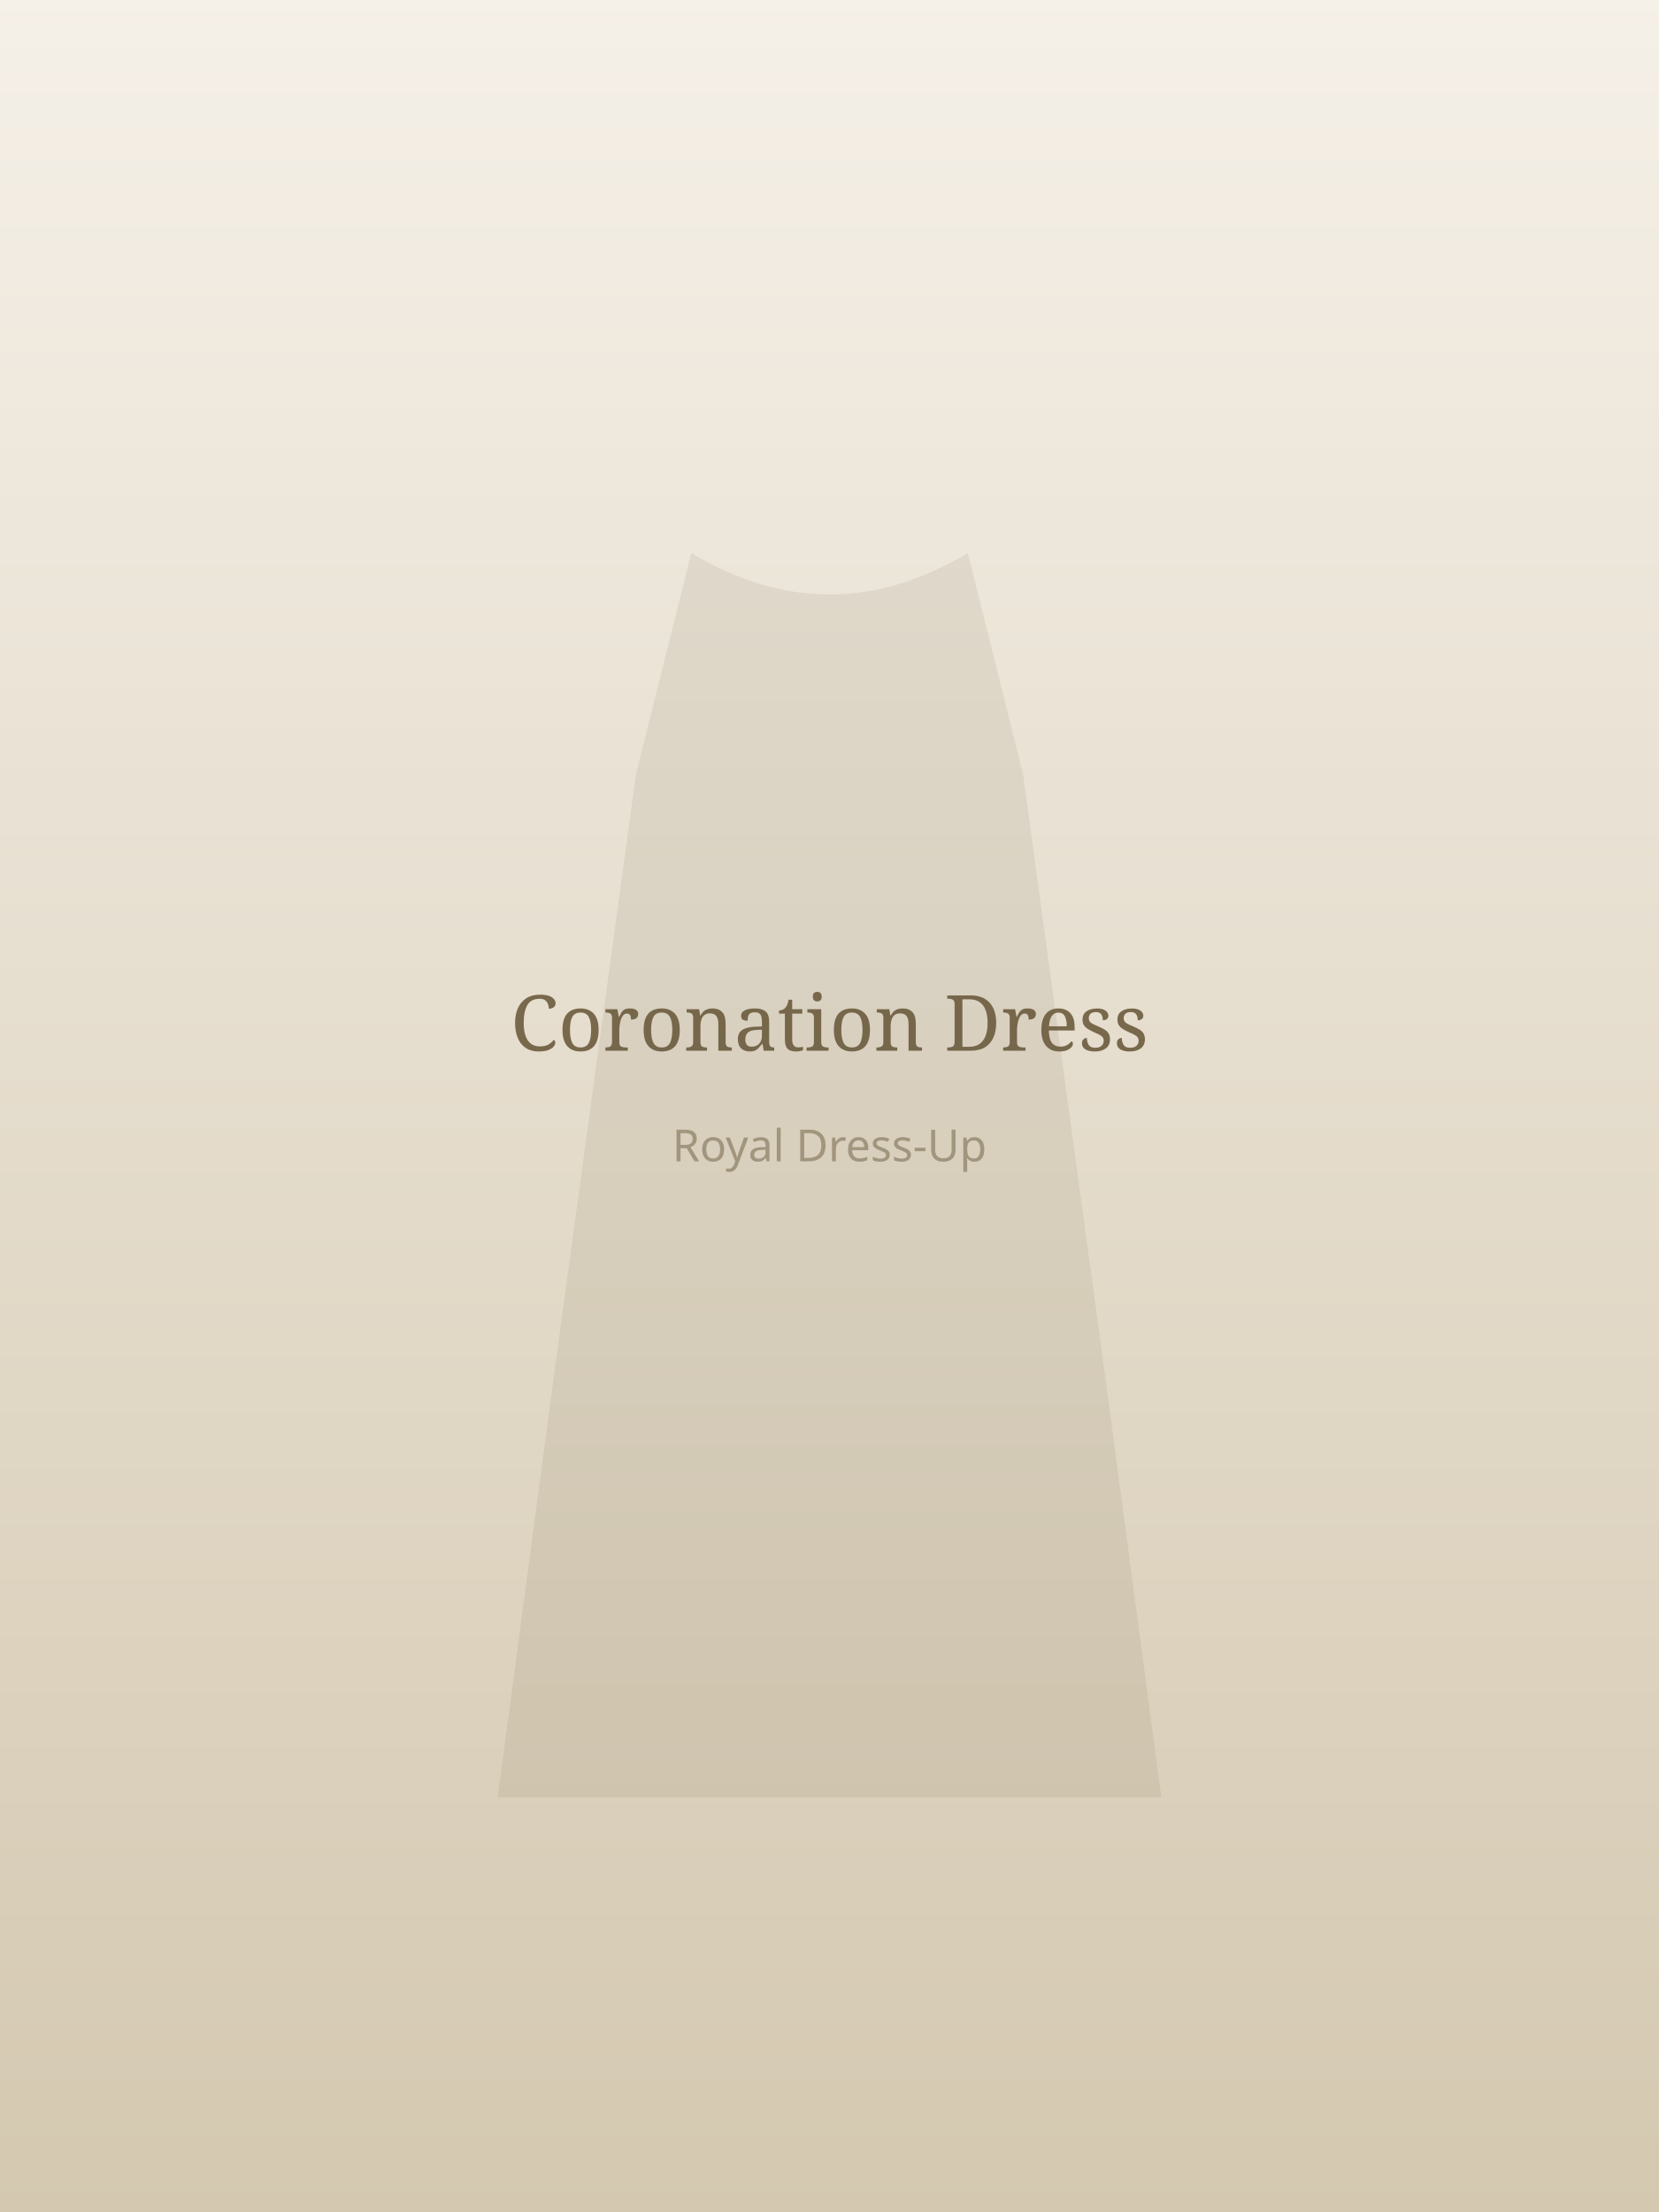
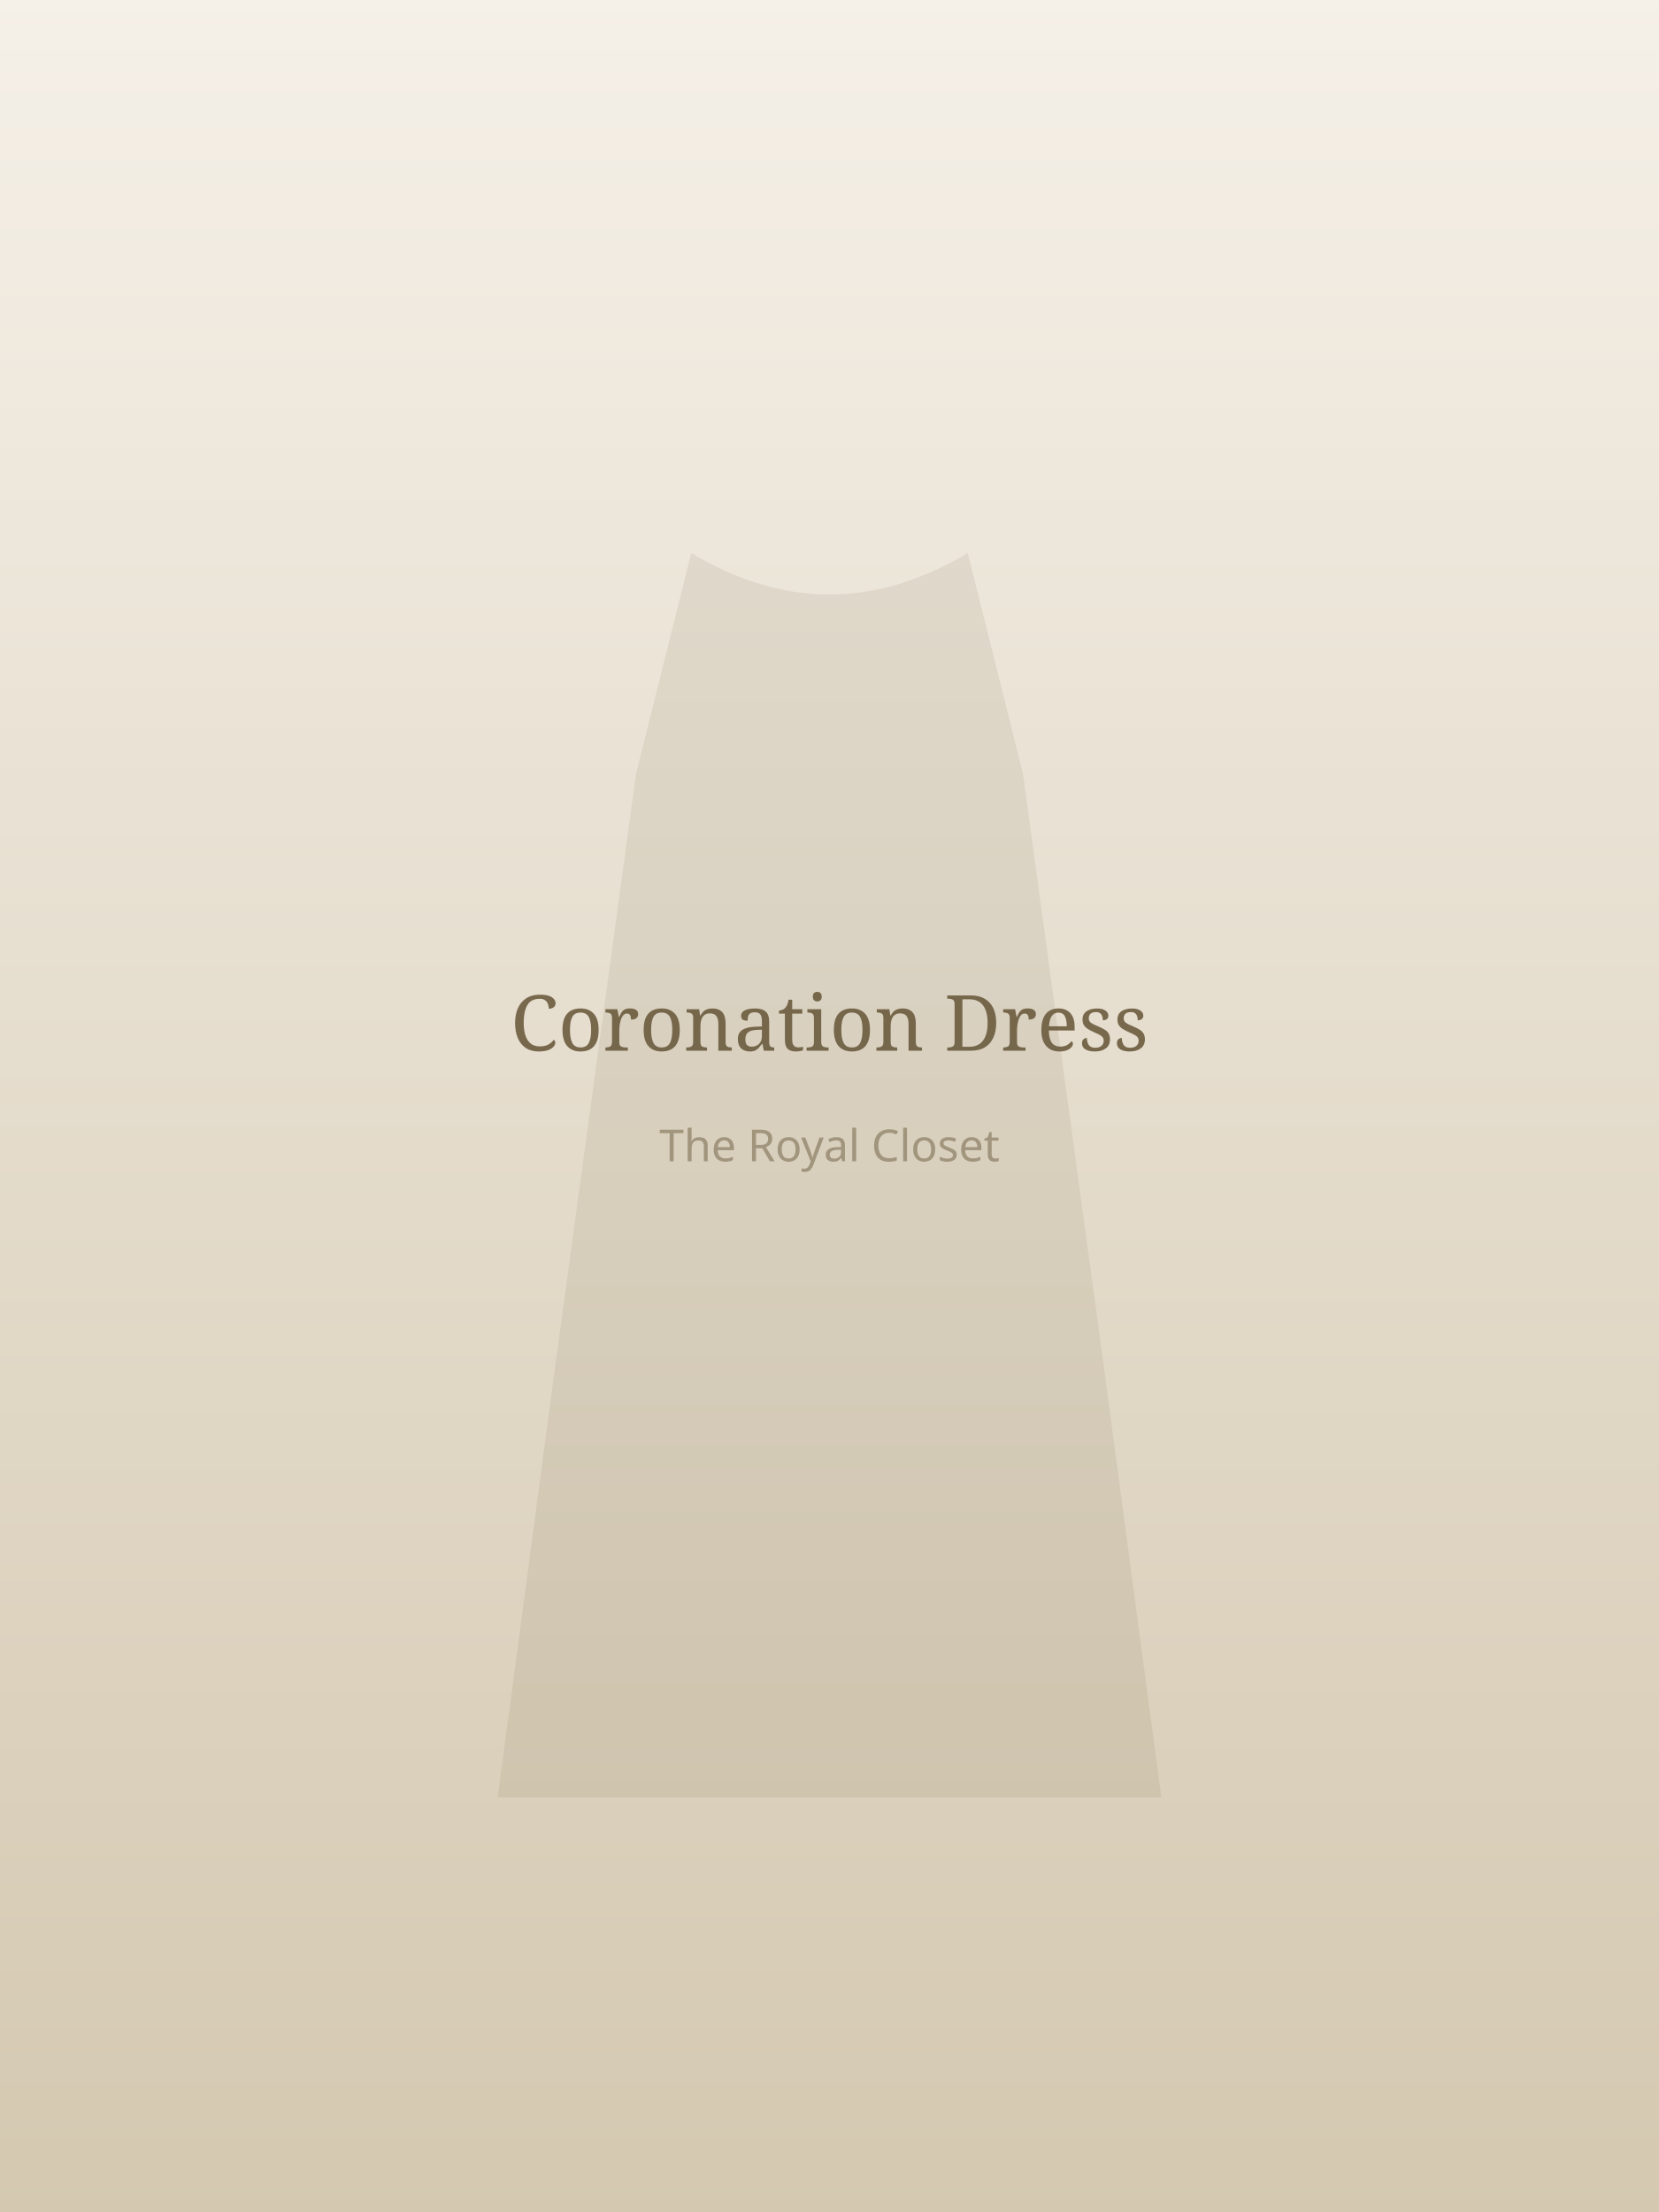
<svg xmlns="http://www.w3.org/2000/svg" width="600" height="800" viewBox="0 0 600 800">
  <defs>
    <linearGradient id="bg" x1="0%" y1="0%" x2="0%" y2="100%">
      <stop offset="0%" style="stop-color:#f5f0e8;stop-opacity:1" />
      <stop offset="100%" style="stop-color:#d4c8b0;stop-opacity:1" />
    </linearGradient>
  </defs>
  <rect width="600" height="800" fill="url(#bg)" />
  <text x="300" y="380" text-anchor="middle" font-family="serif" font-size="28" fill="#6b5b3e" opacity="0.9">Coronation Dress</text>
-   <text x="300" y="420" text-anchor="middle" font-family="sans-serif" font-size="16" fill="#6b5b3e" opacity="0.5">Royal Dress-Up</text>
+   <text x="300" y="420" text-anchor="middle" font-family="sans-serif" font-size="16" fill="#6b5b3e" opacity="0.5">The Royal Closet</text>
  <path d="M250,200 L230,280 L200,500 L180,650 L420,650 L400,500 L370,280 L350,200 Q300,230 250,200" fill="#6b5b3e" opacity="0.1" />
</svg>
